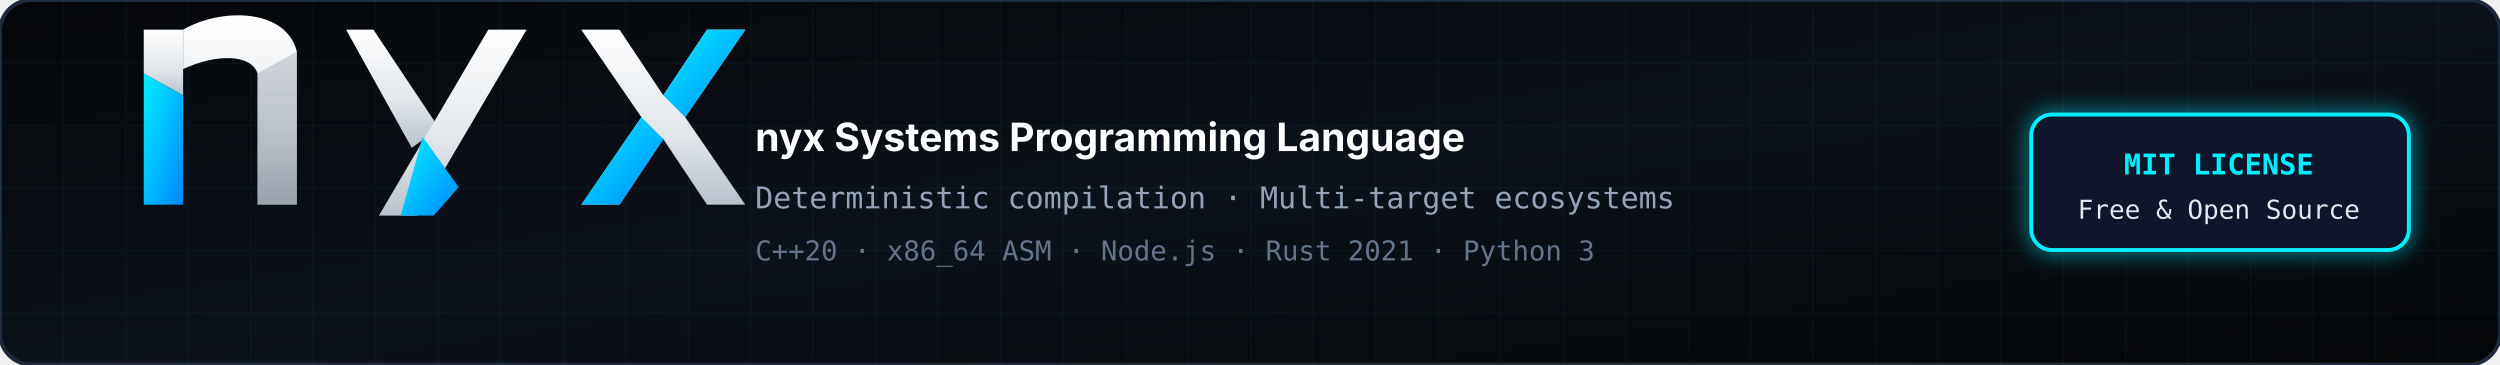
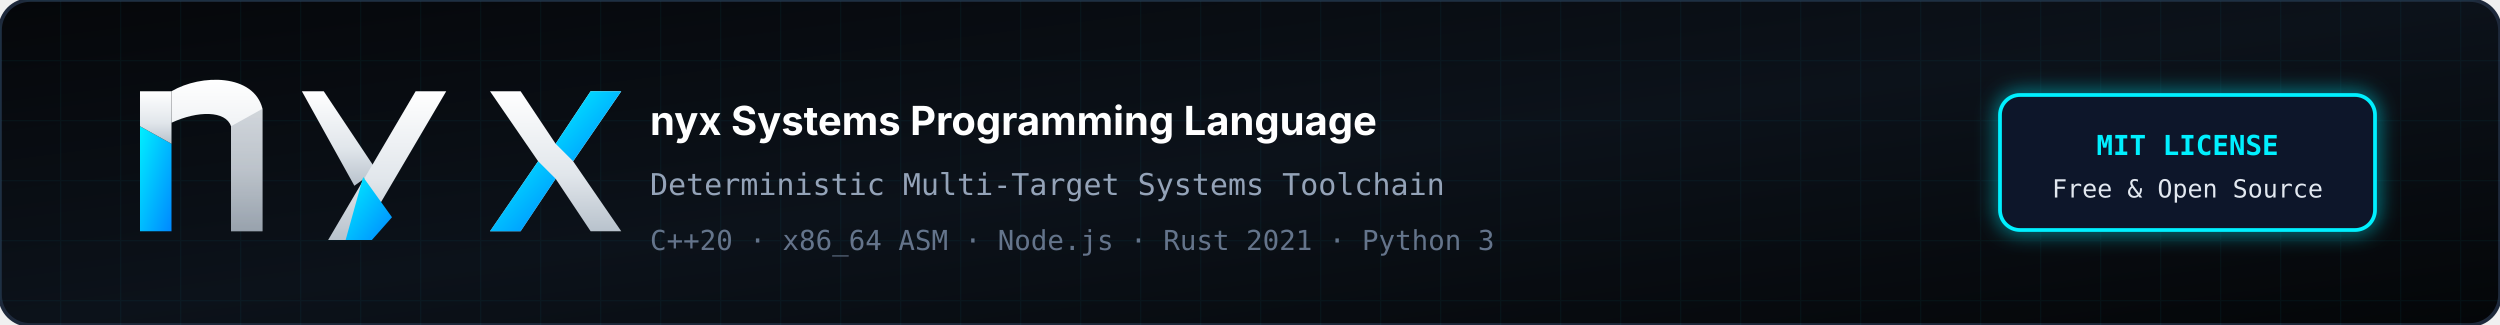
- <svg xmlns="http://www.w3.org/2000/svg" viewBox="0 0 960 140" width="100%" height="100%">
+ <svg xmlns="http://www.w3.org/2000/svg" viewBox="0 0 1000 130" width="100%" height="100%">
  <defs>
    <linearGradient id="footBg" x1="0%" y1="0%" x2="100%" y2="100%">
      <stop offset="0%" stop-color="#05070a" />
      <stop offset="50%" stop-color="#0c121a" />
      <stop offset="100%" stop-color="#040608" />
    </linearGradient>
    <linearGradient id="silverGrad" x1="0%" y1="0%" x2="0%" y2="100%">
      <stop offset="0%" stop-color="#FFFFFF" />
      <stop offset="60%" stop-color="#E1E6EB" />
      <stop offset="100%" stop-color="#B8C2CC" />
    </linearGradient>
    <linearGradient id="cyanFacet" x1="0%" y1="0%" x2="100%" y2="100%">
      <stop offset="0%" stop-color="#00F0FF" />
      <stop offset="100%" stop-color="#0088FF" />
    </linearGradient>
    <linearGradient id="shadeFacet" x1="0%" y1="0%" x2="0%" y2="100%">
      <stop offset="0%" stop-color="#7B8896" />
      <stop offset="100%" stop-color="#4B5563" />
    </linearGradient>
    <filter id="footGlow" x="-20%" y="-20%" width="140%" height="140%">
      <feGaussianBlur stdDeviation="4" result="blur" />
      <feMerge>
        <feMergeNode in="blur" />
        <feMergeNode in="SourceGraphic" />
      </feMerge>
    </filter>
    <pattern id="footGrid" width="24" height="24" patternUnits="userSpaceOnUse">
      <path d="M 24 0 L 0 0 0 24" fill="none" stroke="rgba(0, 240, 255, 0.04)" stroke-width="1" />
    </pattern>
  </defs>
  <style>
    .mono { font-family: 'JetBrains Mono', 'Fira Code', monospace; }
    .sans { font-family: 'Inter', system-ui, sans-serif; }
    
    @keyframes footScan {
      0%, 100% { stroke-opacity: 0.3; }
      50% { stroke-opacity: 0.85; }
    }
    .foot-pulse { animation: footScan 3s ease-in-out infinite; }
  </style>
-   <rect width="960" height="140" rx="12" fill="url(#footBg)" stroke="#1e293b" stroke-width="1.5" />
-   <rect width="960" height="140" rx="12" fill="url(#footGrid)" />
-   <g transform="translate(30, -18) scale(0.42)">
+   <rect width="1000" height="130" rx="12" fill="url(#footBg)" stroke="#1e293b" stroke-width="1.5" />
+   <rect width="1000" height="130" rx="12" fill="url(#footGrid)" />
+   <g transform="translate(35, 12) scale(0.35)">
    <path d="M 60 110 L 96 130 L 96 230 L 60 230 Z" fill="url(#cyanFacet)" />
    <path d="M 60 70 L 96 70 L 96 130 L 60 110 Z" fill="url(#silverGrad)" />
    <path d="M 96 70 C 130 50 190 50 200 90 L 200 230 L 164 230 L 164 110 C 158 92 126 92 96 106 Z" fill="url(#silverGrad)" />
    <path d="M 164 110 L 200 90 L 200 230 L 164 230 Z" fill="url(#shadeFacet)" opacity="0.3" />
    <path d="M 270 70 L 330 160 L 305 178 L 245 70 Z" fill="url(#silverGrad)" />
    <path d="M 375 70 L 275 240 L 310 240 L 410 70 Z" fill="url(#silverGrad)" />
    <path d="M 315 168 L 348 214 L 325 240 L 295 240 Z" fill="url(#cyanFacet)" />
    <path d="M 460 70 L 515 150 L 460 230 L 495 230 L 535 170 L 575 230 L 610 230 L 555 150 L 610 70 L 575 70 L 535 130 L 495 70 Z" fill="url(#silverGrad)" />
    <path d="M 555 150 L 610 70 L 575 70 L 535 130 Z" fill="url(#cyanFacet)" />
    <path d="M 515 150 L 460 230 L 495 230 L 535 170 Z" fill="url(#cyanFacet)" />
  </g>
-   <g transform="translate(290, 42)">
-     <text x="0" y="16" class="sans" font-size="15" font-weight="700" fill="#ffffff">nyx Systems Programming Language</text>
-     <text x="0" y="38" class="mono" font-size="11.5" fill="#94a3b8">Deterministic compilation · Multi-target ecosystems</text>
-     <text x="0" y="58" class="mono" font-size="10.5" fill="#64748b">C++20 · x86_64 ASM · Node.js · Rust 2021 · Python 3</text>
+   <g transform="translate(260, 38)">
+     <text x="0" y="16" class="sans" font-size="16" font-weight="700" fill="#ffffff">nyx Systems Programming Language</text>
+     <text x="0" y="40" class="mono" font-size="12" fill="#94a3b8">Deterministic Multi-Target Systems Toolchain</text>
+     <text x="0" y="62" class="mono" font-size="11" fill="#64748b">C++20 · x86_64 ASM · Node.js · Rust 2021 · Python 3</text>
  </g>
-   <g transform="translate(780, 44)">
-     <rect width="145" height="52" rx="8" fill="#0f172a" stroke="#00f0ff" stroke-width="1.5" class="foot-pulse" filter="url(#footGlow)" />
-     <text x="72" y="23" text-anchor="middle" class="mono" font-size="11" font-weight="700" fill="#00f0ff">MIT LICENSE</text>
-     <text x="72" y="40" text-anchor="middle" class="mono" font-size="10" fill="#e2e8f0">Free &amp; Open Source</text>
+   <g transform="translate(800, 38)">
+     <rect width="150" height="54" rx="8" fill="#0f172a" stroke="#00f0ff" stroke-width="1.5" class="foot-pulse" filter="url(#footGlow)" />
+     <text x="75" y="24" text-anchor="middle" class="mono" font-size="11" font-weight="700" fill="#00f0ff">MIT LICENSE</text>
+     <text x="75" y="41" text-anchor="middle" class="mono" font-size="10" fill="#e2e8f0">Free &amp; Open Source</text>
  </g>
</svg>
